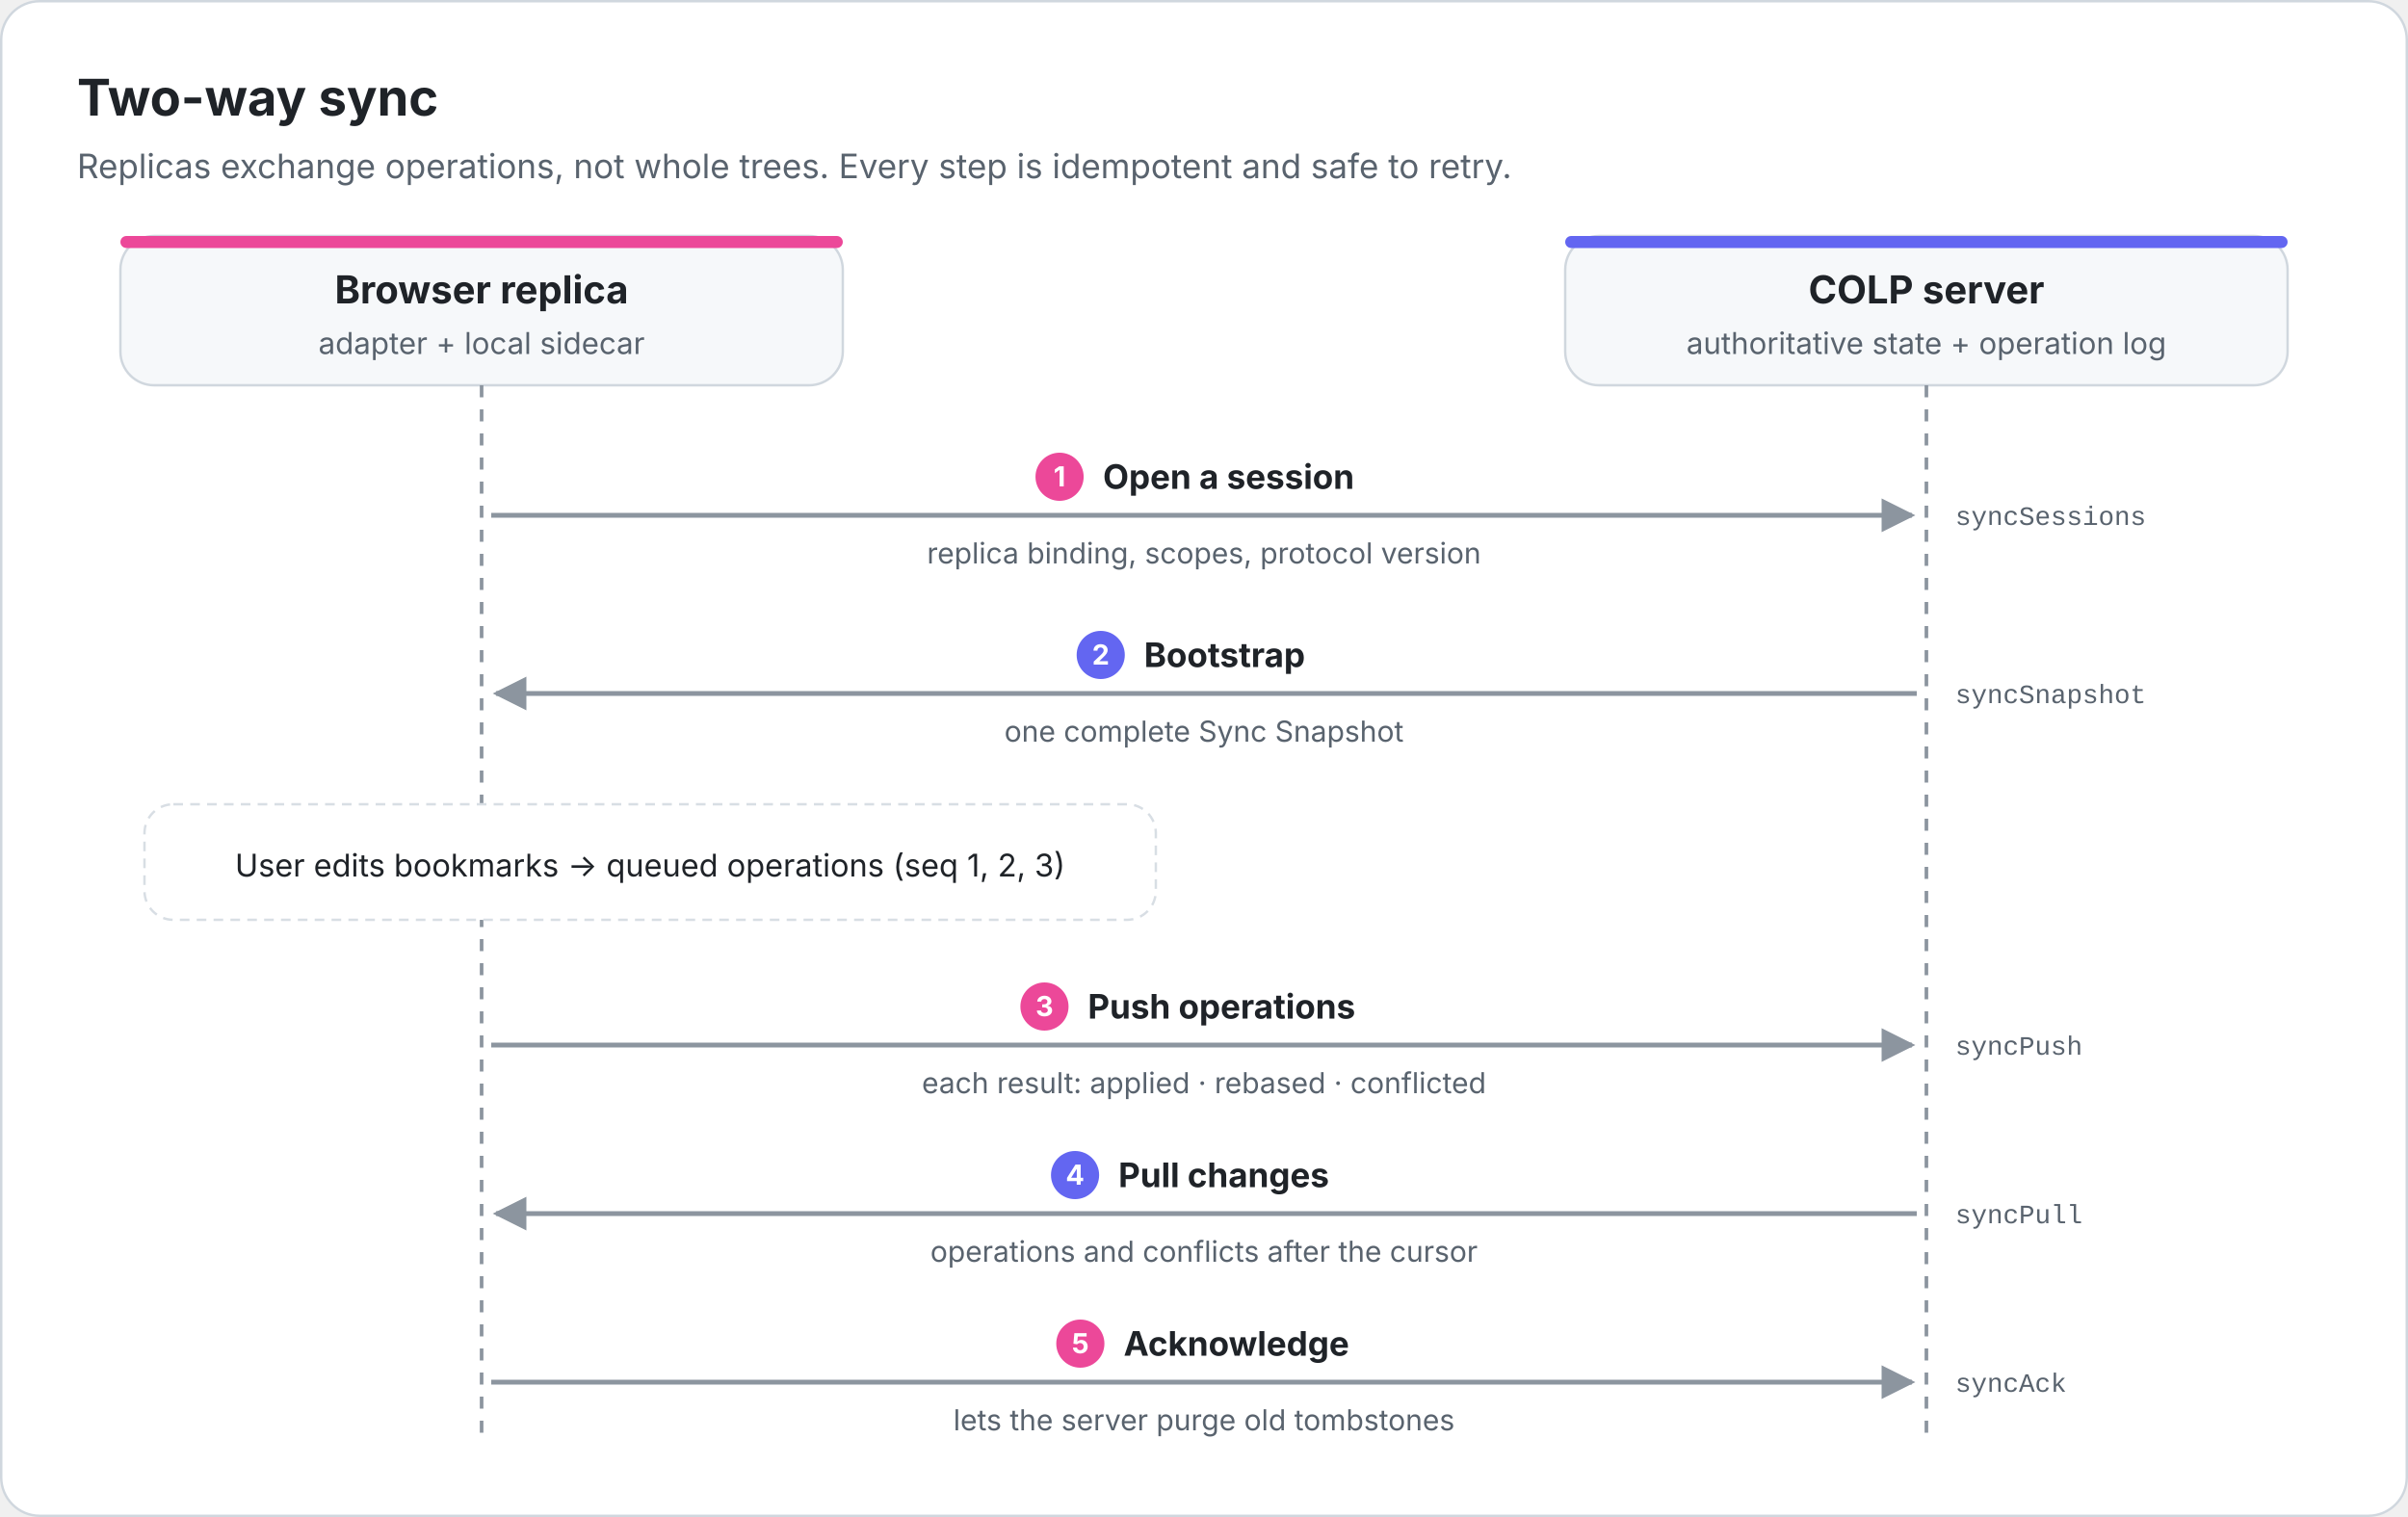
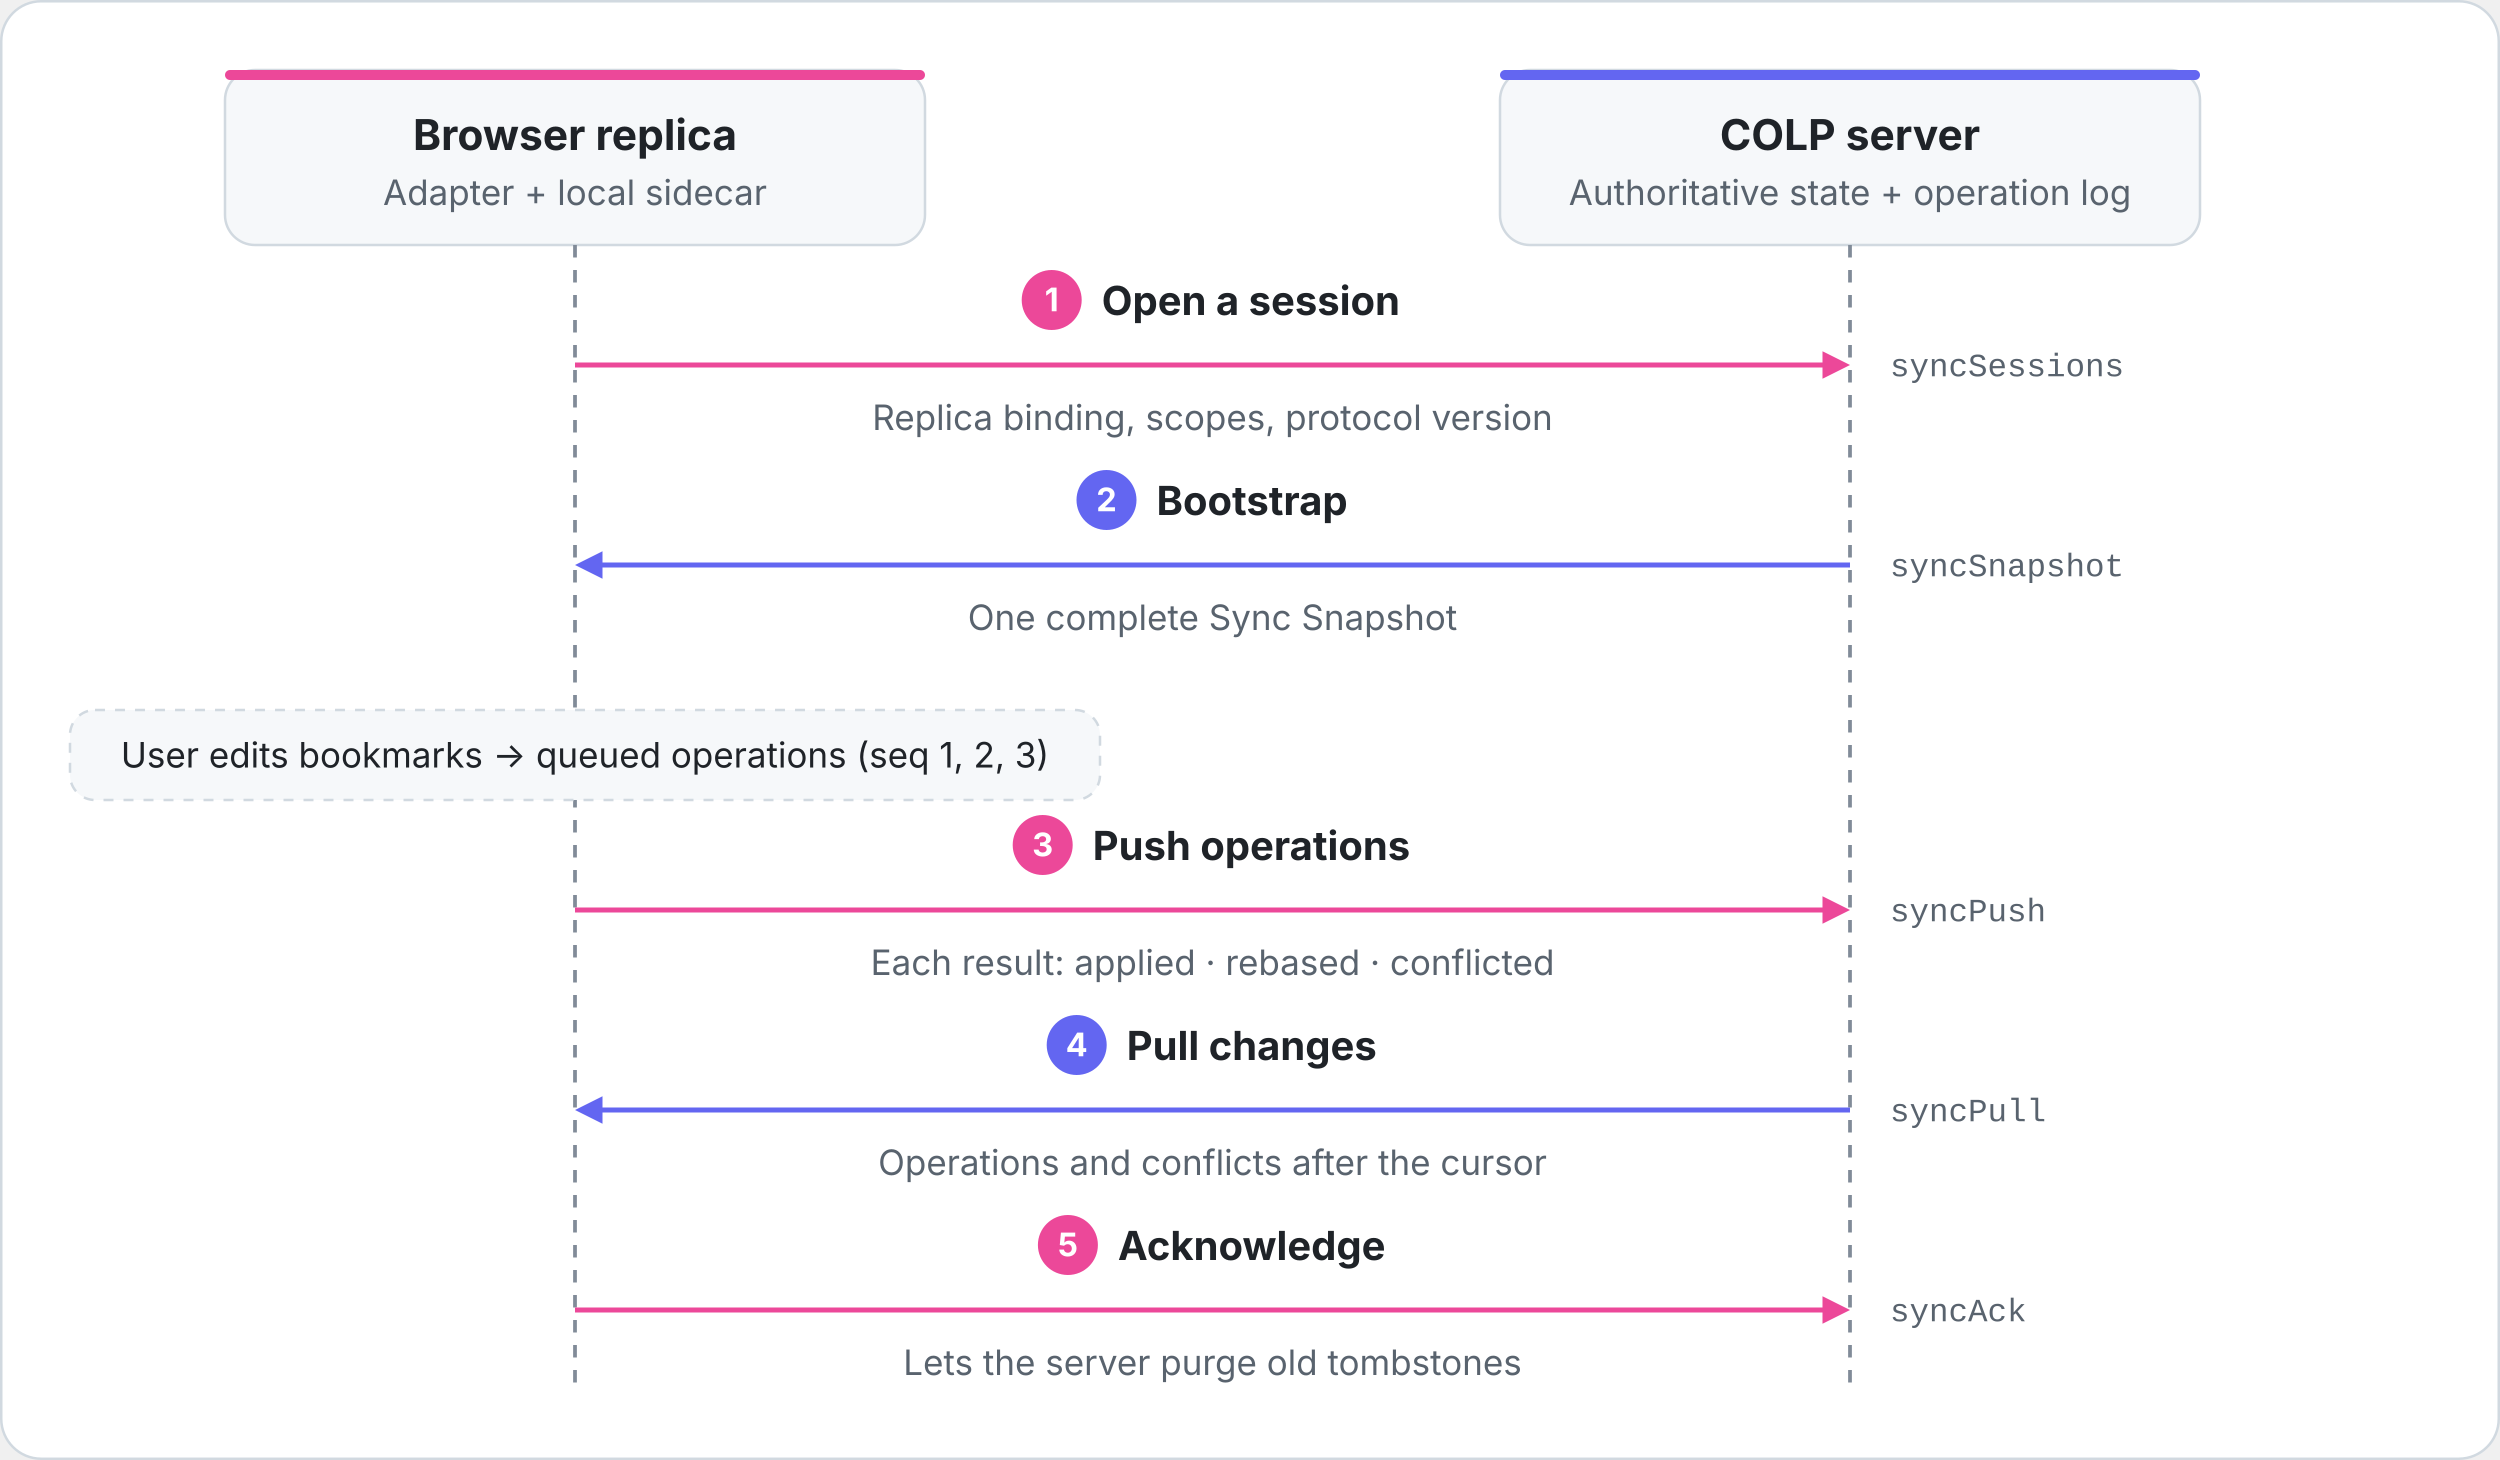
- <svg xmlns="http://www.w3.org/2000/svg" width="1000" height="630" viewBox="0 0 1000 630" role="img" aria-labelledby="title desc" xml:lang="en">
-   <style>text{font-family:Inter, 'Segoe UI', -apple-system, BlinkMacSystemFont, 'Helvetica Neue', Arial, 'PingFang SC', 'Hiragino Sans GB', 'Microsoft YaHei', 'Noto Sans CJK SC', 'Droid Sans Fallback', sans-serif}.mono{font-family:ui-monospace, SFMono-Regular, Menlo, Consolas, 'Liberation Mono', 'Noto Sans Mono', 'Droid Sans Fallback', monospace}.frame{fill:#ffffff;stroke:#d0d7de}.card{fill:#f6f8fa;stroke:#d0d7de}.inner{fill:#ffffff;stroke:#d8dee4}.h{fill:#1f2328;font-weight:700}.b{fill:#1f2328}.m{fill:#59636e}.ln{stroke:#8c959f;fill:none}.lnf{fill:#8c959f}@media (prefers-color-scheme: dark){.frame{fill:#0d1117;stroke:#30363d}.card{fill:#161b22;stroke:#30363d}.inner{fill:#0d1117;stroke:#3d444d}.h,.b{fill:#e6edf3}.m{fill:#9198a1}.ln{stroke:#6e7681}.lnf{fill:#6e7681}}</style>
-   <defs>
-     <linearGradient id="mark" x1="0" y1="0" x2="1" y2="1">
-       <stop offset="0" stop-color="#2DD4BF" />
-       <stop offset="1" stop-color="#6366F1" />
-     </linearGradient>
-     <marker id="arrow" viewBox="0 0 10 10" refX="9" refY="5" markerWidth="7" markerHeight="7" orient="auto-start-reverse">
-       <path d="M0,0L10,5L0,10z" class="lnf" />
-     </marker>
-   </defs>
-   <rect class="frame" x="0.5" y="0.5" width="999" height="629" rx="16" />
-   <text class="h" x="32" y="48" font-size="21">Two-way sync</text>
-   <text class="m" x="32" y="74" font-size="14">Replicas exchange operations, not whole trees. Every step is idempotent and safe to retry.</text>
-   <rect class="card" x="50" y="98" width="300" height="62" rx="14" />
-   <rect x="50" y="98" width="300" height="5" rx="2.5" fill="#EC4899" />
-   <text class="h" x="200" y="126" font-size="16" text-anchor="middle">Browser replica</text>
-   <text class="m" x="200" y="147" font-size="12.5" text-anchor="middle">adapter + local sidecar</text>
-   <rect class="card" x="650" y="98" width="300" height="62" rx="14" />
-   <rect x="650" y="98" width="300" height="5" rx="2.5" fill="#6366F1" />
-   <text class="h" x="800" y="126" font-size="16" text-anchor="middle">COLP server</text>
-   <text class="m" x="800" y="147" font-size="12.5" text-anchor="middle">authoritative state + operation log</text>
-   <line class="ln" x1="200" y1="160" x2="200" y2="600" stroke-width="1.5" stroke-dasharray="5 5" />
-   <line class="ln" x1="800" y1="160" x2="800" y2="600" stroke-width="1.5" stroke-dasharray="5 5" />
-   <line class="ln" x1="204" y1="214" x2="794" y2="214" stroke-width="2" marker-end="url(#arrow)" />
-   <circle cx="440.022" cy="198" r="10" fill="#EC4899" />
-   <text x="440.022" y="202" font-size="11.5" font-weight="700" fill="#ffffff" text-anchor="middle">1</text>
-   <text class="h" x="458.022" y="203" font-size="14">Open a session</text>
-   <text class="m" x="500" y="234" font-size="12" text-anchor="middle">replica binding, scopes, protocol version</text>
-   <text class="m mono" x="812" y="218" font-size="11">syncSessions</text>
-   <line class="ln" x1="796" y1="288" x2="206" y2="288" stroke-width="2" marker-end="url(#arrow)" />
-   <circle cx="457.114" cy="272" r="10" fill="#6366F1" />
-   <text x="457.114" y="276" font-size="11.5" font-weight="700" fill="#ffffff" text-anchor="middle">2</text>
-   <text class="h" x="475.114" y="277" font-size="14">Bootstrap</text>
-   <text class="m" x="500" y="308" font-size="12" text-anchor="middle">one complete Sync Snapshot</text>
-   <text class="m mono" x="812" y="292" font-size="11">syncSnapshot</text>
-   <rect class="inner" x="60" y="334" width="420" height="48" rx="12" stroke-dasharray="4 3" />
-   <text class="b" x="270" y="364" font-size="13" text-anchor="middle">User edits bookmarks → queued operations (seq 1, 2, 3)</text>
-   <line class="ln" x1="204" y1="434" x2="794" y2="434" stroke-width="2" marker-end="url(#arrow)" />
-   <circle cx="433.75" cy="418" r="10" fill="#EC4899" />
-   <text x="433.75" y="422" font-size="11.5" font-weight="700" fill="#ffffff" text-anchor="middle">3</text>
-   <text class="h" x="451.75" y="423" font-size="14">Push operations</text>
-   <text class="m" x="500" y="454" font-size="12" text-anchor="middle">each result: applied · rebased · conflicted</text>
-   <text class="m mono" x="812" y="438" font-size="11">syncPush</text>
-   <line class="ln" x1="796" y1="504" x2="206" y2="504" stroke-width="2" marker-end="url(#arrow)" />
-   <circle cx="446.451" cy="488" r="10" fill="#6366F1" />
-   <text x="446.451" y="492" font-size="11.5" font-weight="700" fill="#ffffff" text-anchor="middle">4</text>
-   <text class="h" x="464.451" y="493" font-size="14">Pull changes</text>
-   <text class="m" x="500" y="524" font-size="12" text-anchor="middle">operations and conflicts after the cursor</text>
-   <text class="m mono" x="812" y="508" font-size="11">syncPull</text>
-   <line class="ln" x1="204" y1="574" x2="794" y2="574" stroke-width="2" marker-end="url(#arrow)" />
-   <circle cx="448.646" cy="558" r="10" fill="#EC4899" />
-   <text x="448.646" y="562" font-size="11.5" font-weight="700" fill="#ffffff" text-anchor="middle">5</text>
-   <text class="h" x="466.646" y="563" font-size="14">Acknowledge</text>
-   <text class="m" x="500" y="594" font-size="12" text-anchor="middle">lets the server purge old tombstones</text>
-   <text class="m mono" x="812" y="578" font-size="11">syncAck</text>
+ <svg xmlns="http://www.w3.org/2000/svg" width="1000" height="584" viewBox="0 0 1000 584" role="img" aria-labelledby="title desc" xml:lang="en">
+   <style>text{font-family:Inter, 'Segoe UI', -apple-system, BlinkMacSystemFont, 'Helvetica Neue', Arial, 'PingFang SC', 'Hiragino Sans GB', 'Microsoft YaHei', 'Noto Sans CJK SC', sans-serif}.mono{font-family:ui-monospace, SFMono-Regular, Menlo, Consolas, 'Liberation Mono', monospace}</style>
+   <rect x="0.5" y="0.5" width="999" height="583" rx="16" fill="#ffffff" stroke="#d1d9e0" />
+   <rect x="90" y="28" width="280" height="70" rx="12" fill="#f6f8fa" stroke="#d1d9e0" />
+   <rect x="90" y="28" width="280" height="4" rx="2" fill="#ec4899" />
+   <text x="230" y="60" font-size="17" font-weight="700" fill="#1f2328" text-anchor="middle">Browser replica</text>
+   <text x="230" y="82" font-size="14" fill="#59636e" text-anchor="middle">Adapter + local sidecar</text>
+   <rect x="600" y="28" width="280" height="70" rx="12" fill="#f6f8fa" stroke="#d1d9e0" />
+   <rect x="600" y="28" width="280" height="4" rx="2" fill="#6366f1" />
+   <text x="740" y="60" font-size="17" font-weight="700" fill="#1f2328" text-anchor="middle">COLP server</text>
+   <text x="740" y="82" font-size="14" fill="#59636e" text-anchor="middle">Authoritative state + operation log</text>
+   <line x1="230" y1="98" x2="230" y2="556" stroke="#818b98" stroke-width="1.5" stroke-dasharray="5 5" />
+   <line x1="740" y1="98" x2="740" y2="556" stroke="#818b98" stroke-width="1.5" stroke-dasharray="5 5" />
+   <circle cx="420.68" cy="120" r="12" fill="#ec4899" />
+   <text x="420.68" y="124.5" font-size="13" font-weight="700" fill="#ffffff" text-anchor="middle">1</text>
+   <text x="440.68" y="126" font-size="16" font-weight="700" fill="#1f2328">Open a session</text>
+   <line x1="230" y1="146" x2="730" y2="146" stroke="#ec4899" stroke-width="2" />
+   <path d="M740 146L729 151.5L729 140.5Z" fill="#ec4899" />
+   <text x="485" y="172" font-size="14" fill="#59636e" text-anchor="middle">Replica binding, scopes, protocol version</text>
+   <text x="756" y="150.5" font-size="13" fill="#59636e" class="mono">syncSessions</text>
+   <circle cx="442.6" cy="200" r="12" fill="#6366f1" />
+   <text x="442.6" y="204.5" font-size="13" font-weight="700" fill="#ffffff" text-anchor="middle">2</text>
+   <text x="462.6" y="206" font-size="16" font-weight="700" fill="#1f2328">Bootstrap</text>
+   <line x1="740" y1="226" x2="240" y2="226" stroke="#6366f1" stroke-width="2" />
+   <path d="M230 226L241 220.5L241 231.5Z" fill="#6366f1" />
+   <text x="485" y="252" font-size="14" fill="#59636e" text-anchor="middle">One complete Sync Snapshot</text>
+   <text x="756" y="230.5" font-size="13" fill="#59636e" class="mono">syncSnapshot</text>
+   <circle cx="417.08" cy="338" r="12" fill="#ec4899" />
+   <text x="417.08" y="342.5" font-size="13" font-weight="700" fill="#ffffff" text-anchor="middle">3</text>
+   <text x="437.08" y="344" font-size="16" font-weight="700" fill="#1f2328">Push operations</text>
+   <line x1="230" y1="364" x2="730" y2="364" stroke="#ec4899" stroke-width="2" />
+   <path d="M740 364L729 369.5L729 358.5Z" fill="#ec4899" />
+   <text x="485" y="390" font-size="14" fill="#59636e" text-anchor="middle">Each result: applied · rebased · conflicted</text>
+   <text x="756" y="368.5" font-size="13" fill="#59636e" class="mono">syncPush</text>
+   <circle cx="430.68" cy="418" r="12" fill="#6366f1" />
+   <text x="430.68" y="422.5" font-size="13" font-weight="700" fill="#ffffff" text-anchor="middle">4</text>
+   <text x="450.68" y="424" font-size="16" font-weight="700" fill="#1f2328">Pull changes</text>
+   <line x1="740" y1="444" x2="240" y2="444" stroke="#6366f1" stroke-width="2" />
+   <path d="M230 444L241 438.5L241 449.5Z" fill="#6366f1" />
+   <text x="485" y="470" font-size="14" fill="#59636e" text-anchor="middle">Operations and conflicts after the cursor</text>
+   <text x="756" y="448.5" font-size="13" fill="#59636e" class="mono">syncPull</text>
+   <circle cx="427.16" cy="498" r="12" fill="#ec4899" />
+   <text x="427.16" y="502.5" font-size="13" font-weight="700" fill="#ffffff" text-anchor="middle">5</text>
+   <text x="447.16" y="504" font-size="16" font-weight="700" fill="#1f2328">Acknowledge</text>
+   <line x1="230" y1="524" x2="730" y2="524" stroke="#ec4899" stroke-width="2" />
+   <path d="M740 524L729 529.5L729 518.5Z" fill="#ec4899" />
+   <text x="485" y="550" font-size="14" fill="#59636e" text-anchor="middle">Lets the server purge old tombstones</text>
+   <text x="756" y="528.5" font-size="13" fill="#59636e" class="mono">syncAck</text>
+   <rect x="28" y="284" width="412" height="36" rx="10" fill="#f6f8fa" stroke="#d1d9e0" stroke-dasharray="4 4" />
+   <text x="234" y="307" font-size="14" fill="#1f2328" text-anchor="middle">User edits bookmarks → queued operations (seq 1, 2, 3)</text>
</svg>
